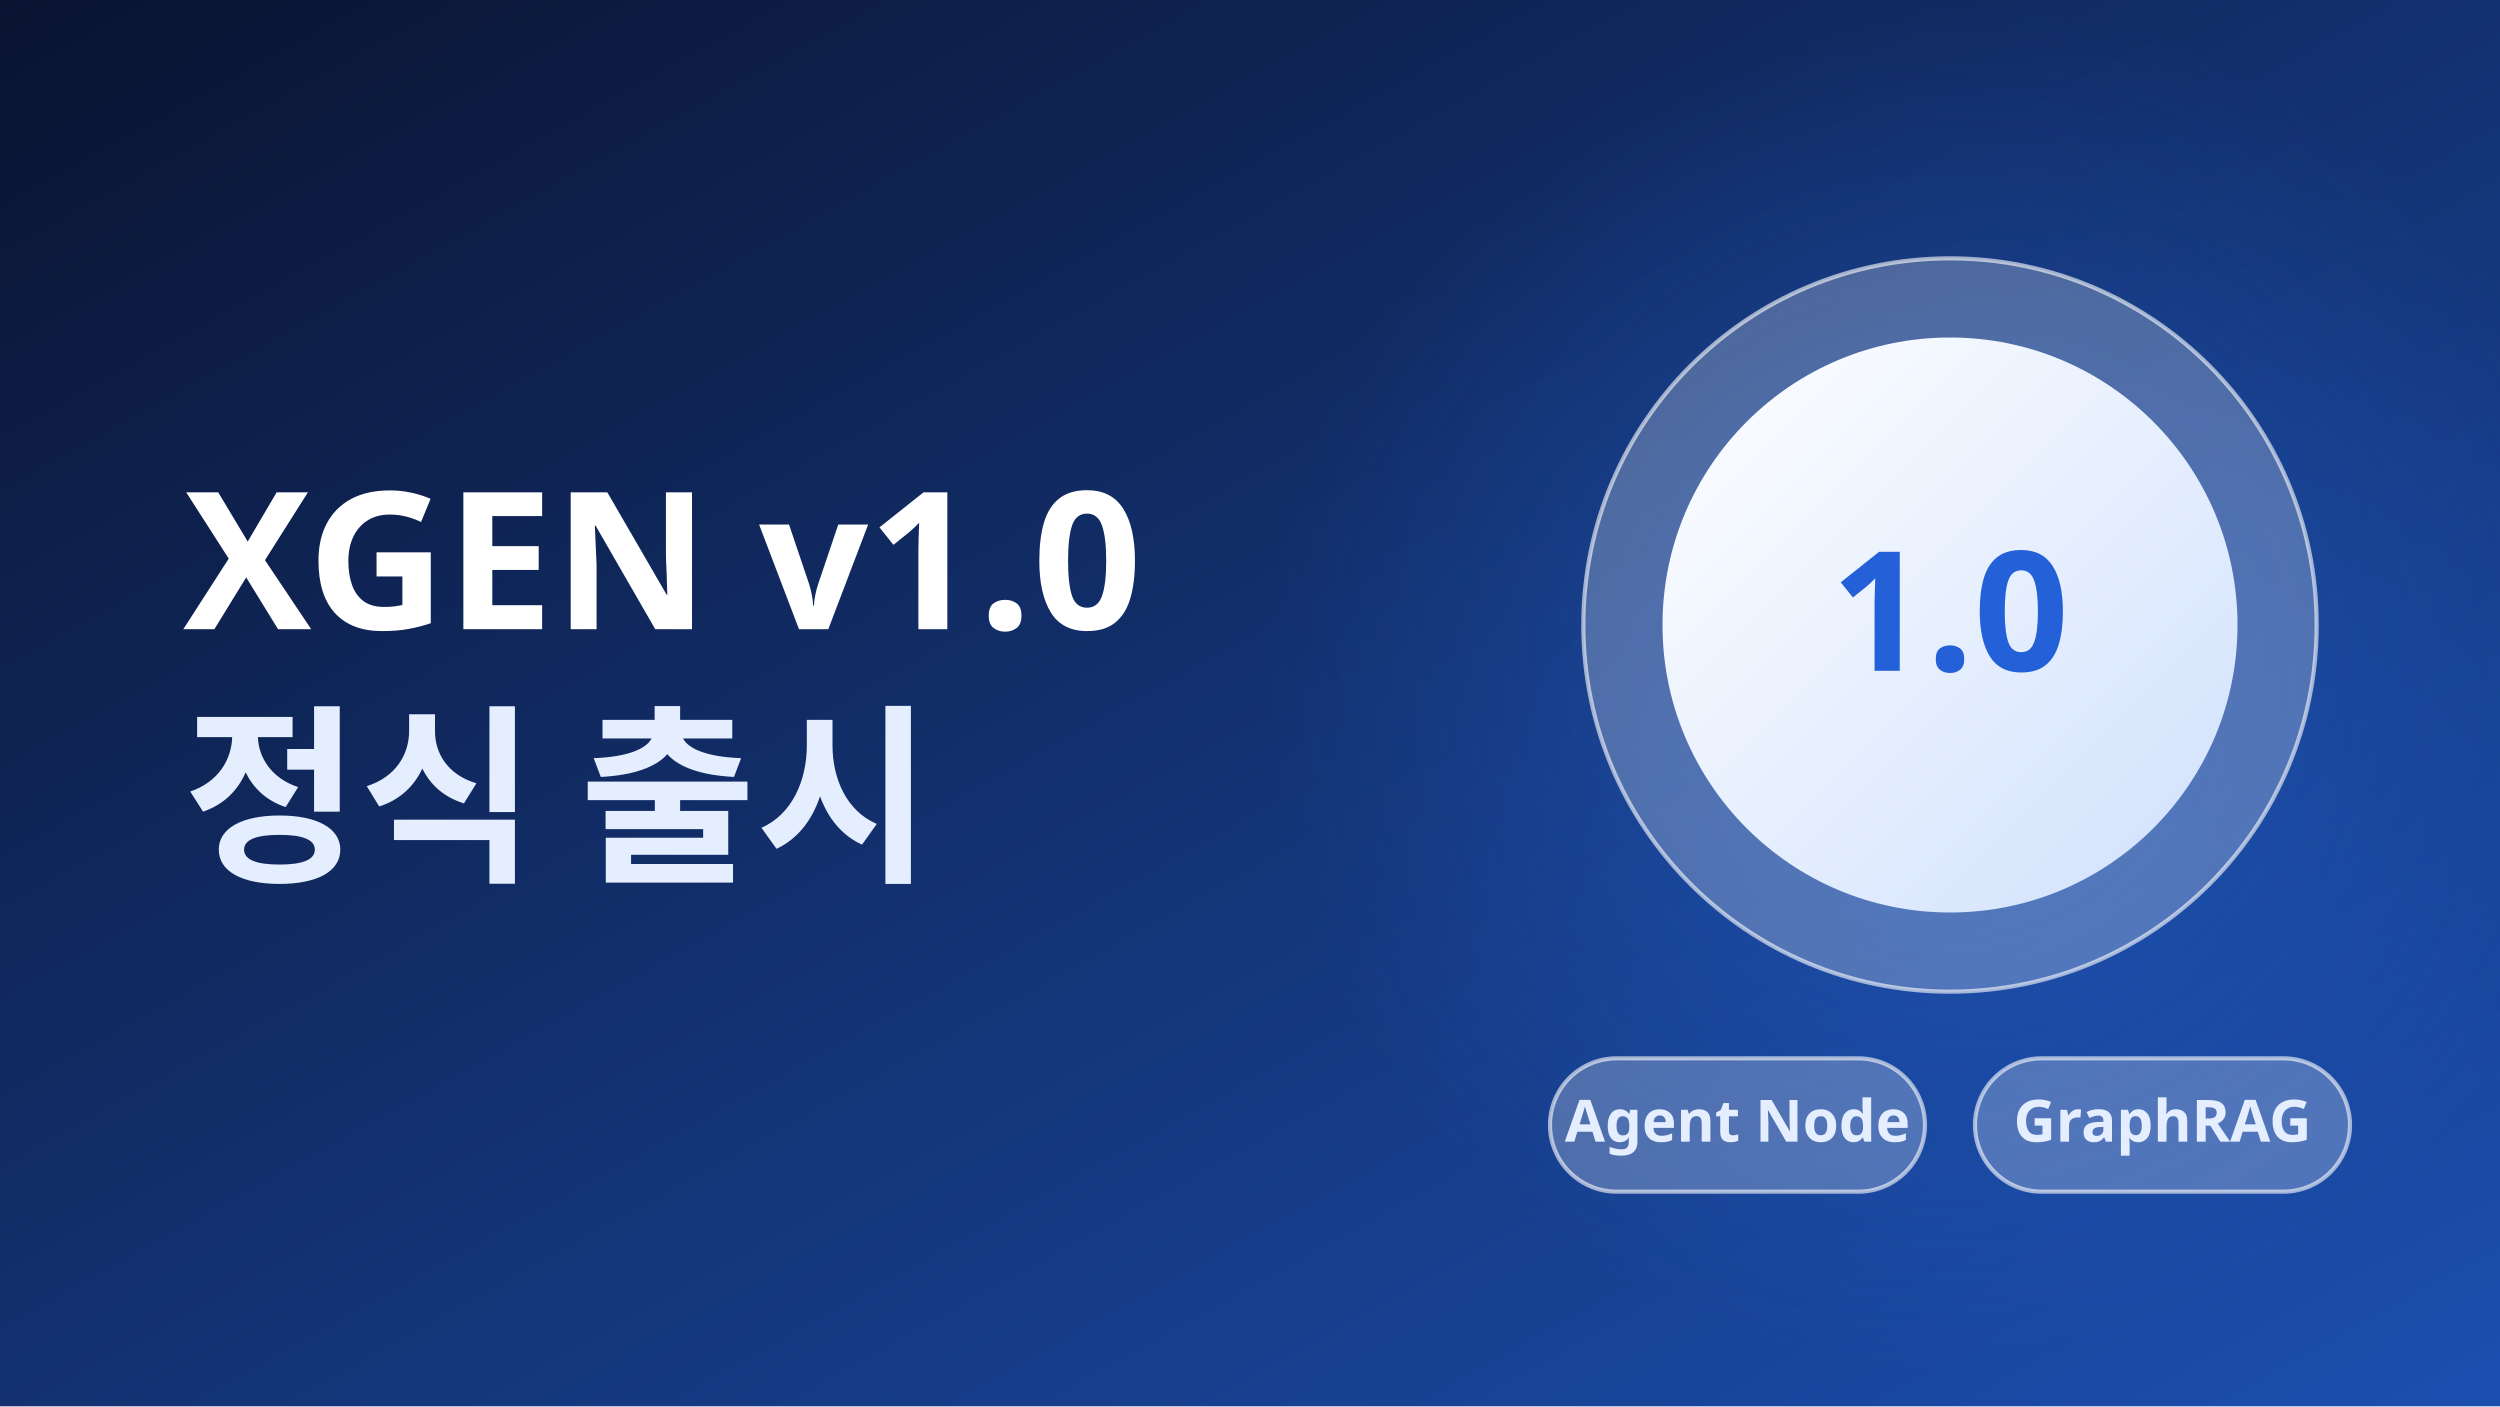
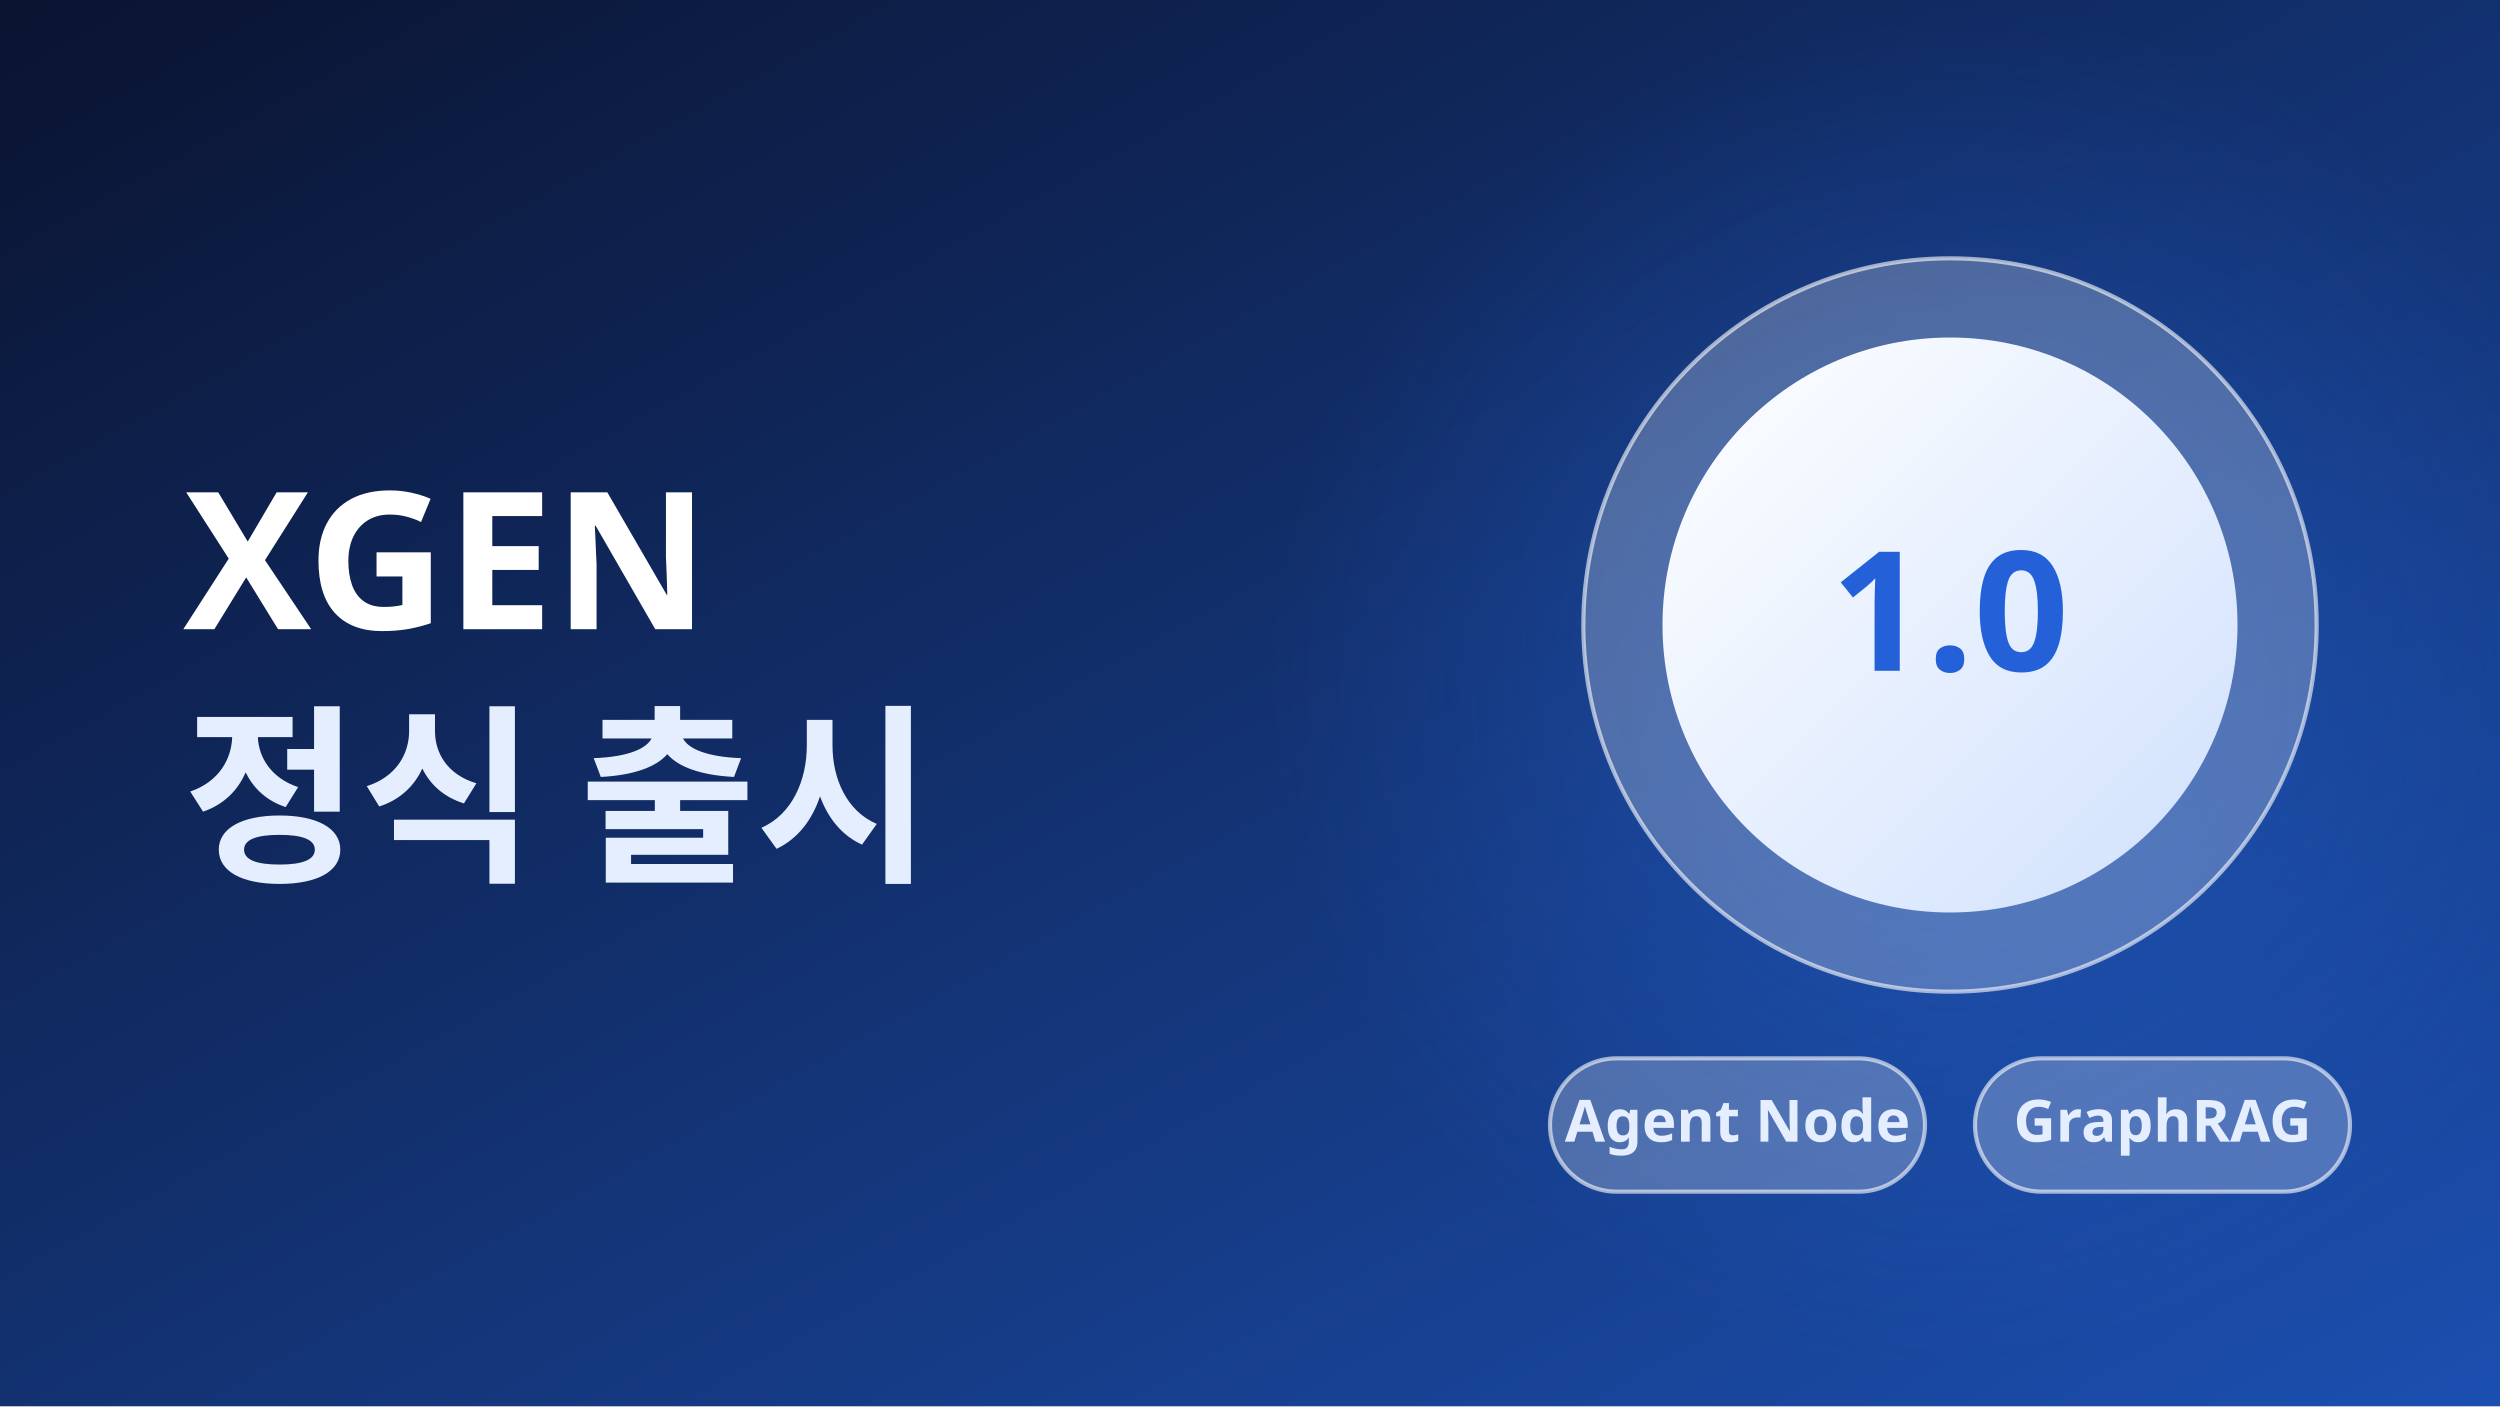
- <svg xmlns="http://www.w3.org/2000/svg" viewBox="0 0 1200 675" role="img" aria-label="XGEN v1.0 정식 출시 — GS 인증으로 검증된 핵심 기능">
+ <svg xmlns="http://www.w3.org/2000/svg" viewBox="0 0 1200 675" role="img" aria-label="XGEN 정식 출시 — GS 인증으로 검증된 핵심 기능">
  <defs>
    <linearGradient id="bg" x1="0" y1="0" x2="1" y2="1">
      <stop offset="0" stop-color="#0a1330" />
      <stop offset="1" stop-color="#1b4fb0" />
    </linearGradient>
    <linearGradient id="badge" x1="0" y1="0" x2="1" y2="1">
      <stop offset="0" stop-color="#ffffff" />
      <stop offset="1" stop-color="#cfe0fd" />
    </linearGradient>
    <radialGradient id="glow" cx="50%" cy="50%" r="50%">
      <stop offset="0" stop-color="#2f7bff" stop-opacity="0.34" />
      <stop offset="1" stop-color="#2f7bff" stop-opacity="0" />
    </radialGradient>
  </defs>
  <rect width="1200" height="675" fill="url(#bg)" />
  <circle cx="936" cy="330" r="330" fill="url(#glow)" />
-   <text x="88" y="302" font-family="Pretendard,'Pretendard Variable','Malgun Gothic','Apple SD Gothic Neo','Noto Sans KR',sans-serif" font-size="92" font-weight="800" fill="#ffffff">XGEN v1.0</text>
+   <text x="88" y="302" font-family="Pretendard,'Pretendard Variable','Malgun Gothic','Apple SD Gothic Neo','Noto Sans KR',sans-serif" font-size="92" font-weight="800" fill="#ffffff">XGEN</text>
  <text x="88" y="416" font-family="Pretendard,'Pretendard Variable','Malgun Gothic','Apple SD Gothic Neo','Noto Sans KR',sans-serif" font-size="92" font-weight="800" fill="#e4eeff">정식 출시</text>
  <circle cx="936" cy="300" r="176" fill="#ffffff3d" stroke="#ffffff99" stroke-width="2" />
  <circle cx="936" cy="300" r="138" fill="url(#badge)" />
  <text x="936" y="322" text-anchor="middle" font-family="Pretendard,'Pretendard Variable','Malgun Gothic','Apple SD Gothic Neo','Noto Sans KR',sans-serif" font-size="80" font-weight="800" fill="#2461d8">1.0</text>
  <rect x="744" y="508" width="180" height="64" rx="32" fill="#ffffff3d" stroke="#ffffff99" stroke-width="2" />
  <rect x="948" y="508" width="180" height="64" rx="32" fill="#ffffff3d" stroke="#ffffff99" stroke-width="2" />
  <text x="834" y="548" text-anchor="middle" font-family="Pretendard,'Pretendard Variable','Malgun Gothic','Apple SD Gothic Neo','Noto Sans KR',sans-serif" font-size="28" font-weight="600" fill="#e4eeff">Agent Node</text>
  <text x="1038" y="548" text-anchor="middle" font-family="Pretendard,'Pretendard Variable','Malgun Gothic','Apple SD Gothic Neo','Noto Sans KR',sans-serif" font-size="28" font-weight="600" fill="#e4eeff">GraphRAG</text>
</svg>
